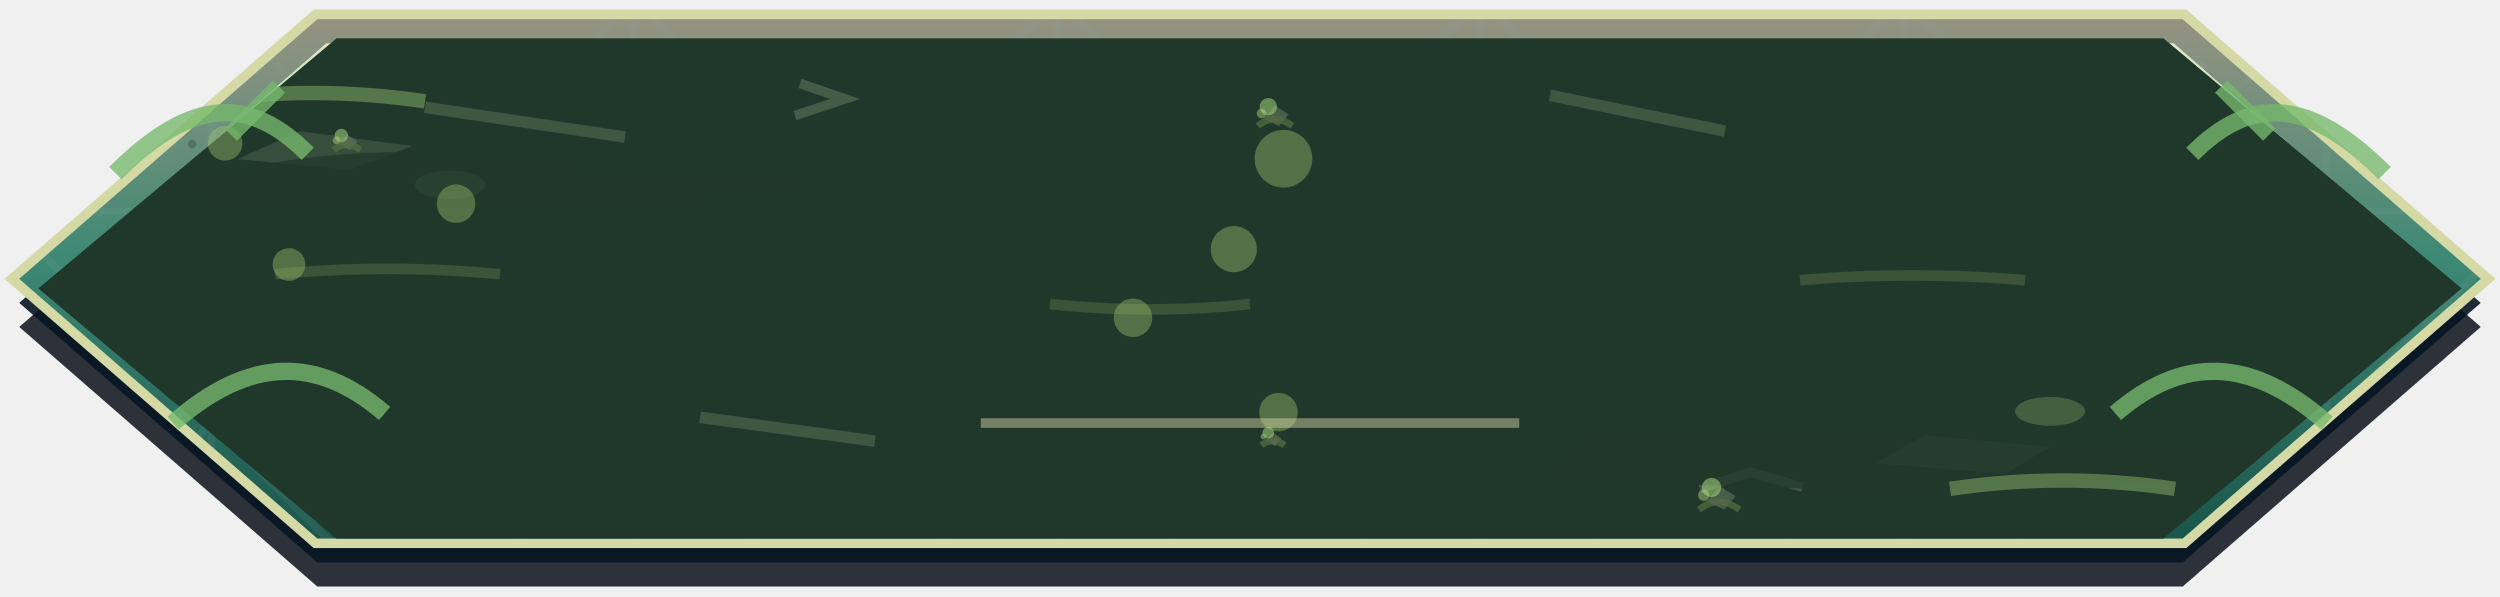
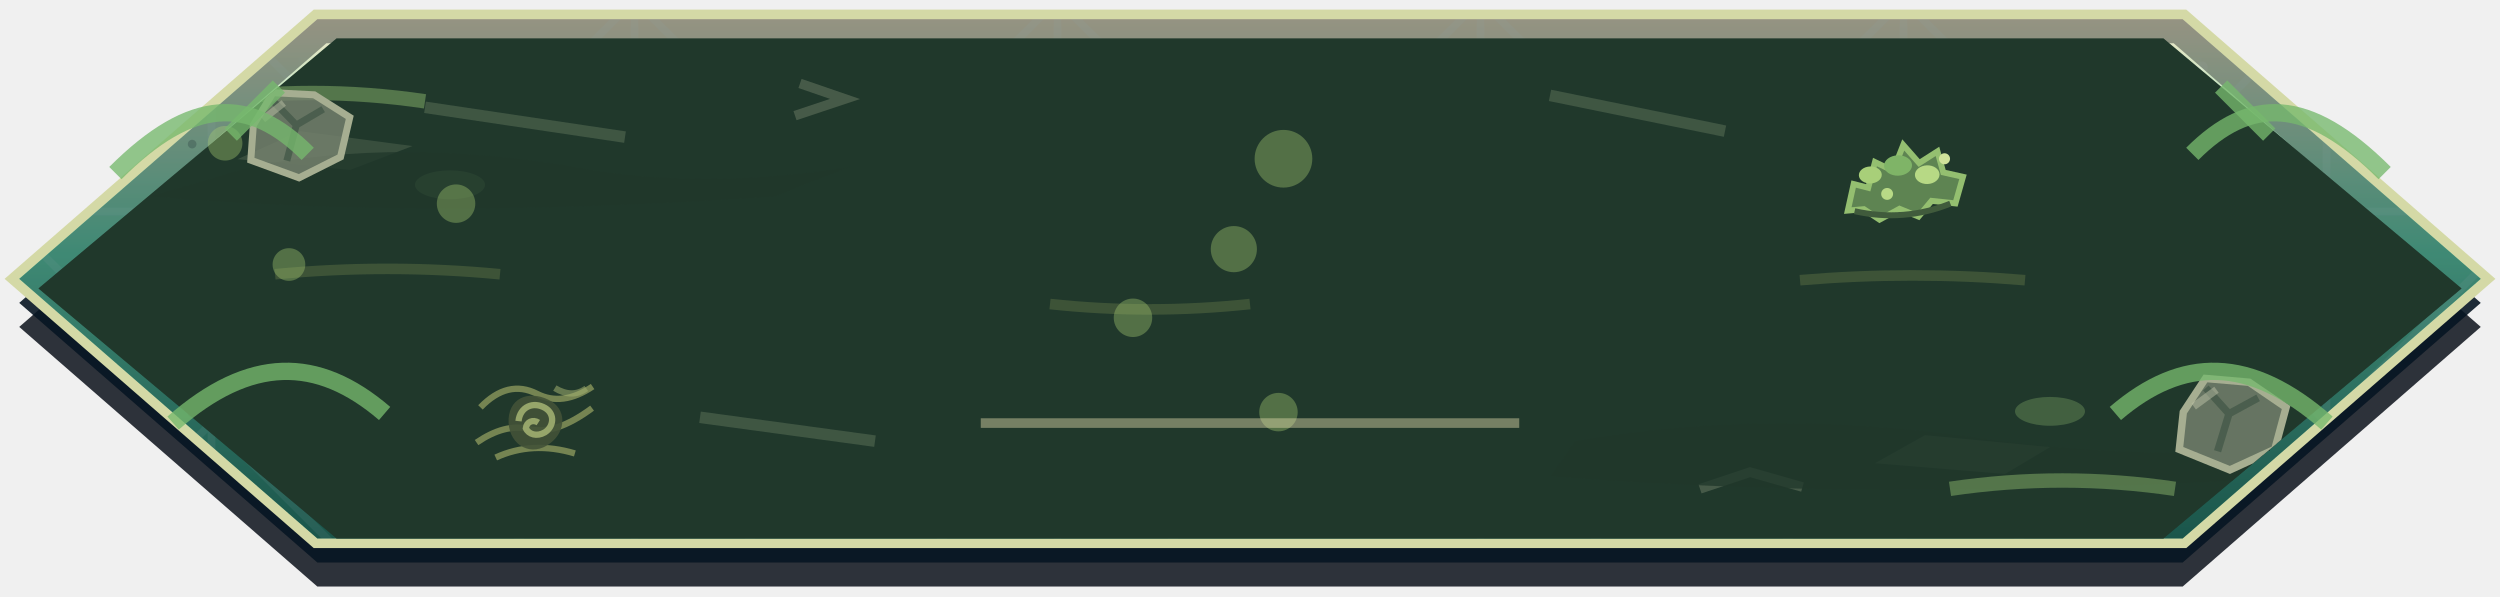
<svg xmlns="http://www.w3.org/2000/svg" width="520" height="124" viewBox="0 0 260 62" role="img" aria-label="M7 primary-hex-button normal" data-style="m11-enchanted-forest@0.1.0" data-geometry-shape="wide-hexagon" data-corner-radius="2" data-end-cap-depth="31">
  <defs>
    <linearGradient id="m11-primary-hex-button-260x62-normal-plate" x1="0" y1="0" x2="0" y2="1">
      <stop offset="0" stop-color="#5C7650" />
      <stop offset=".48" stop-color="#20382B" />
      <stop offset="1" stop-color="#13251E" />
    </linearGradient>
    <linearGradient id="m11-primary-hex-button-260x62-normal-primary" x1="0" y1="0" x2="0" y2="1">
      <stop offset="0" stop-color="#F1E8C8" />
      <stop offset=".45" stop-color="#66D9B2" />
      <stop offset="1" stop-color="#2A856F" />
    </linearGradient>
    <linearGradient id="m11-primary-hex-button-260x62-normal-energy" x1="0" y1="0" x2="1" y2="0">
      <stop offset="0" stop-color="#B8E0A5" stop-opacity="0" />
      <stop offset=".5" stop-color="#B8E0A5" stop-opacity=".86" />
      <stop offset="1" stop-color="#B8E0A5" stop-opacity="0" />
    </linearGradient>
    <pattern id="m11-primary-hex-button-260x62-normal-grain" width="28" height="28" patternUnits="userSpaceOnUse">
      <circle cx="5" cy="7" r=".6" fill="#FFFFFF" fill-opacity=".12" />
      <circle cx="20" cy="15" r=".45" fill="#061321" fill-opacity=".2" />
    </pattern>
    <pattern id="m11-primary-hex-button-260x62-normal-plate-pattern" width="44" height="44" patternUnits="userSpaceOnUse">
      <path d="M0 22H44M22 0V44M0 22L22 0 44 22 22 44Z" fill="none" stroke="#D8FBFF" stroke-opacity=".12" stroke-width=".8" />
    </pattern>
    <mask id="m11-primary-hex-button-260x62-normal-mask">
      <path d="M33 2H227L258 29L227 56H33L2 29Z" fill="white" />
    </mask>
  </defs>
  <g opacity="1">
    <g id="m11-primary-hex-button-260x62-normal-outer-shadow" data-layer="outer-shadow" transform="translate(0 5)">
      <path d="M33 2H227L258 29L227 56H33L2 29Z" fill="#020812" opacity=".82" />
    </g>
    <g id="m11-primary-hex-button-260x62-normal-connected-depth" data-layer="connected-depth" transform="translate(0 2.5)">
      <path d="M33 2H227L258 29L227 56H33L2 29Z" fill="#071522" opacity=".9" />
    </g>
    <g id="m11-primary-hex-button-260x62-normal-outer-frame" data-layer="outer-frame">
      <path d="M33 2H227L258 29L227 56H33L2 29Z" fill="#071421" stroke="#D4D9A6" stroke-width="2" stroke-linejoin="miter" />
    </g>
    <g id="m11-primary-hex-button-260x62-normal-inner-plate-fill" data-layer="inner-plate-fill">
      <path d="M33 2H227L258 29L227 56H33L2 29Z" fill="url(#m11-primary-hex-button-260x62-normal-primary)" />
    </g>
    <g id="m11-primary-hex-button-260x62-normal-surface-grain" data-layer="surface-grain" data-material-source="m8-ice-grain" mask="url(#m11-primary-hex-button-260x62-normal-mask)">
      <rect width="260" height="62" fill="url(#m11-primary-hex-button-260x62-normal-grain)" />
    </g>
    <g id="m11-primary-hex-button-260x62-normal-surface-pattern" data-layer="surface-pattern" data-material-source="m8-crystal-facet-pattern" mask="url(#m11-primary-hex-button-260x62-normal-mask)">
      <rect width="260" height="62" fill="url(#m11-primary-hex-button-260x62-normal-plate-pattern)" />
    </g>
    <g id="m11-primary-hex-button-260x62-normal-side-bevel-shade" data-layer="side-bevel-shade" mask="url(#m11-primary-hex-button-260x62-normal-mask)">
      <path d="M33 2H227L258 29L227 56H33L2 29Z" fill="none" stroke="#020812" stroke-opacity=".38" stroke-width="5" />
    </g>
    <g id="m11-primary-hex-button-260x62-normal-top-bevel-highlight" data-layer="top-bevel-highlight" mask="url(#m11-primary-hex-button-260x62-normal-mask)">
      <path d="M41 8H219" stroke="#FFFFFF" stroke-opacity=".55" stroke-width="3" stroke-linecap="square" />
    </g>
    <g id="m11-primary-hex-button-260x62-normal-cold-edge-accent" data-layer="cold-edge-accent" data-material-source="m8-cold-edge-accent" mask="url(#m11-primary-hex-button-260x62-normal-mask)">
      <rect x="31" y="6" width="198" height="8" fill="url(#m11-primary-hex-button-260x62-normal-energy)" />
    </g>
    <g id="m11-primary-hex-button-260x62-normal-ornament-decal" data-layer="ornament-decal" data-material-source="m7-ornament-marks" mask="url(#m11-primary-hex-button-260x62-normal-mask)">
      <path d="M39 49h16M205 49h16" stroke="#E6FCFF" stroke-opacity=".5" stroke-width="2" />
    </g>
    <g id="m11-primary-hex-button-material-stack" data-layer="forest-material-stack" data-material-families="weathered-stone,dark-wood,moss-lichen">
      <path d="M35 4H225L256 30L225 56H35L4 30Z" fill="#20382B" />
    </g>
    <g id="m11-primary-hex-button-material-detail" data-layer="forest-material-detail" data-material-channels="stone-chips,wood-grain,moss-mask" data-detail-scale="component">
      <path d="M44.2 11.16l20.8 3.1M161.2 9.92l18.2 3.72M72.8 43.4l18.2 2.48" stroke="#6B8063" stroke-width="1.2" stroke-opacity=".72" />
    </g>
    <g id="m11-primary-hex-button-material-face-depth" data-layer="forest-material-face-depth" data-material-source="shared-face-geometry">
      <clipPath id="m11-primary-hex-button-face-clip">
        <path d="M35 4H225L256 30L225 56H35L4 30Z" />
      </clipPath>
      <g clip-path="url(#m11-primary-hex-button-face-clip)">
        <g data-layer="forest-weathered-stone">
          <path d="M31.2 13.64l11.7 1.55 -6.5 2.48 -11.7 -1.116ZM200.2 45.26l13 1.24 -4.68 2.79 -13.52 -1.116Z" fill="#7C8D70" fill-opacity=".45" />
          <path d="M83.2 8.68l4.68 1.612 -5.2 1.736M176.8 50.84l5.2 -1.736 5.46 1.55" fill="none" stroke="#9BA687" stroke-width="1" stroke-opacity=".55" />
        </g>
        <g data-layer="forest-dark-wood-grain">
          <path d="M28.6 28.52q11.7 -1.116 23.4 0M109.2 31.62q10.4 1.116 20.8 0M187.2 29.14q11.7 -0.992 23.4 0" fill="none" stroke="#72854C" stroke-width="1.1" stroke-opacity=".62" />
        </g>
        <g data-layer="forest-moss-growth-mask" fill="#9BCB78" fill-opacity=".48">
          <ellipse cx="46.8" cy="19.22" rx="3.64" ry="1.5" />
          <ellipse cx="213.2" cy="42.78" rx="3.64" ry="1.5" />
        </g>
      </g>
    </g>
    <g id="m11-primary-hex-button-material-restraint" data-layer="forest-material-restraint" data-restraint="edge-anchored-low-opacity">
      <clipPath id="m11-primary-hex-button-restraint-clip">
        <path d="M35 4H225L256 30L225 56H35L4 30Z" />
      </clipPath>
      <g clip-path="url(#m11-primary-hex-button-restraint-clip)">
        <path d="M0 0H260V62H0Z" fill="#20382B" fill-opacity=".42" />
        <g data-layer="forest-moss-edge-anchor" fill="#20382B" fill-opacity=".78">
          <path d="M26 17.36q15.6 -3.1 33.8 0q13 2.48 28.6 -.01l-7.8 3.1q-36.4 2.48 -65 -.02Z" />
          <path d="M163.8 45.88q20.8 -3.72 44.2 -.01q20.8 2.48 36.4 -.03l-5.2 3.72q-41.6 2.79 -78 -.01Z" />
        </g>
        <path d="M20.8 10.54q11.7 -1.736 23.4 0M202.8 50.84q11.7 -1.736 23.4 0" fill="none" stroke="#9BCB78" stroke-width="1.5" stroke-opacity=".42" />
      </g>
    </g>
-     <g id="m11-primary-hex-button-authored-material-clusters" data-layer="forest-authored-material-clusters" data-variation-seed="51731" data-cluster-count="4" data-cluster-scale="component">
+     <g id="m11-primary-hex-button-authored-material-clusters" data-layer="forest-authored-material-clusters" data-material-families="stone,wood,moss" data-variation-seed="51731" data-cluster-count="4" data-cluster-scale="component" data-placement="component-aware">
      <clipPath id="m11-primary-hex-button-cluster-clip">
        <path d="M35 4H225L256 30L225 56H35L4 30Z" />
      </clipPath>
      <g clip-path="url(#m11-primary-hex-button-cluster-clip)">
-         <g data-layer="forest-authored-cluster" data-material-families="stone,wood,moss" transform="translate(133.0 11.9)">
-           <path d="M-1.6 0.4l1.2 -1.3l1.4 0.9l-1.0 1.2Z" fill="#71806A" fill-opacity=".52" />
-           <path d="M-2.2 1.2q1.7 -1.4 3.6 0" fill="none" stroke="#566D42" stroke-width="0.7" stroke-opacity=".72" />
-           <circle cx="-1.1" cy="-0.8" r="0.9" fill="#9BCB78" fill-opacity=".58" />
-           <circle cx="-1.8" cy="-0.1" r="0.5" fill="#B5D887" fill-opacity=".45" />
+         <g data-layer="forest-authored-cluster" data-cluster-kind="stone-chip" transform="translate(31.4 13.9) rotate(-4)">
+           <g data-layer="forest-stone-chip-cluster" data-material-family="stone" transform="scale(1.037)">
+             <path d="M-4.8-1.2l2.2-3.1 4.1.5 3.4 2.5-1.2 3.9-4.3 1.8-4.7-2.1Z" fill="#75816E" fill-opacity=".82" stroke="#A6AE91" stroke-width="0.70" />
+             <path d="M-2.6-3.4l2.1 2.5 2.8-1.4M-.5-.9l-1.2 3.5" fill="none" stroke="#495C4C" stroke-width="0.70" stroke-opacity=".9" />
+             <path d="M-3.8-1.7l2.2-1.5" stroke="#C0C5A9" stroke-width="0.70" stroke-opacity=".48" />
+           </g>
        </g>
-         <g data-layer="forest-authored-cluster" data-material-families="stone,wood,moss" transform="translate(36.4 14.7)">
-           <path d="M-1.2 0.3l0.9 -1.0l1.1 0.7l-0.8 0.9Z" fill="#71806A" fill-opacity=".52" />
-           <path d="M-1.7 0.9q1.3 -1.1 2.8 0" fill="none" stroke="#566D42" stroke-width="0.7" stroke-opacity=".72" />
-           <circle cx="-0.9" cy="-0.6" r="0.7" fill="#9BCB78" fill-opacity=".58" />
-           <circle cx="-1.4" cy="-0.1" r="0.4" fill="#B5D887" fill-opacity=".45" />
+         <g data-layer="forest-authored-cluster" data-cluster-kind="wood-knot" transform="translate(55.6 43.3) rotate(-1)">
+           <g data-layer="forest-wood-knot-cluster" data-material-family="wood" transform="scale(0.936)">
+             <path d="M-6.5 2.8q3.2-2.1 5.8-1.4 2.9.8 7.1-2.2M-6-1.1q3.1-3.1 6.3-1.4 2.8 1.5 6.2-.7M-4.4 4.5q4.1-1.8 8.8-.3" fill="none" stroke="#7F8D57" stroke-width="0.70" stroke-opacity=".9" />
+             <path d="M-2.9.7c-.1-2.7 2.2-3.7 4.5-2.5 2 1 1.9 3.5.1 4.8-2.1 1.6-4.5.2-4.6-2.3Z" fill="#435238" fill-opacity=".9" />
+             <path d="M-1.8.5c.2-1.6 1.7-2.2 3-1.4 1.1.7.9 2.1-.1 2.7-.9.5-1.8.2-2.1-.5.1-.7.8-1 1.4-.6" fill="none" stroke="#A0AE70" stroke-width="0.70" stroke-opacity=".9" />
+             <path d="M2.3-3.1q1.9 1.2 3.5.1" fill="none" stroke="#A0AE70" stroke-width="0.70" stroke-opacity=".55" />
+           </g>
        </g>
-         <g data-layer="forest-authored-cluster" data-material-families="stone,wood,moss" transform="translate(132.6 45.5)">
-           <path d="M-1.0 0.3l0.8 -0.8l0.9 0.6l-0.7 0.8Z" fill="#71806A" fill-opacity=".52" />
-           <path d="M-1.4 0.8q1.1 -0.9 2.4 0" fill="none" stroke="#566D42" stroke-width="0.7" stroke-opacity=".72" />
-           <circle cx="-0.7" cy="-0.5" r="0.6" fill="#9BCB78" fill-opacity=".58" />
-           <circle cx="-1.2" cy="-0.1" r="0.3" fill="#B5D887" fill-opacity=".45" />
+         <g data-layer="forest-authored-cluster" data-cluster-kind="moss-lichen" transform="translate(197.8 18.7) rotate(-2)">
+           <g data-layer="forest-moss-lichen-cluster" data-material-family="moss" transform="scale(0.883)">
+             <path d="M-6.5 3.4l.8-3.1 1.7.5.9-3 2.1 1.1 1.3-3 1.8 2.2 2.2-1.3.6 2.5 2.3.6-1 3.1-2.8-.4-1.6 1.8-2.2-1-2.4 1.2-1.8-1.3Z" fill="#668E58" fill-opacity=".88" stroke="#94BF70" stroke-width="0.70" />
+             <ellipse cx="-3.7" cy="-.7" rx="1.35" ry="1" fill="#A8CF79" />
+             <ellipse cx="-.4" cy="-1.7" rx="1.65" ry="1.2" fill="#7FB467" />
+             <ellipse cx="3" cy="-.5" rx="1.45" ry="1.1" fill="#B7D985" />
+             <circle cx="5.1" cy="-2.3" r=".65" fill="#D0E39A" />
+             <circle cx="-1.8" cy="1.6" r=".7" fill="#B8D986" />
+             <path d="M-5.7 3.5q5.8 1.5 11.3-.5" fill="none" stroke="#405B3C" stroke-width="0.70" />
+           </g>
        </g>
-         <g data-layer="forest-authored-cluster" data-material-families="stone,wood,moss" transform="translate(179.3 51.6)">
-           <path d="M-1.8 0.5l1.4 -1.5l1.6 1.0l-1.2 1.4Z" fill="#71806A" fill-opacity=".52" />
-           <path d="M-2.6 1.4q2.0 -1.6 4.2 0" fill="none" stroke="#566D42" stroke-width="0.7" stroke-opacity=".72" />
-           <circle cx="-1.3" cy="-0.9" r="1.0" fill="#9BCB78" fill-opacity=".58" />
-           <circle cx="-2.1" cy="-0.1" r="0.6" fill="#B5D887" fill-opacity=".45" />
+         <g data-layer="forest-authored-cluster" data-cluster-kind="stone-chip" transform="translate(232.4 44.0) rotate(-2)">
+           <g data-layer="forest-stone-chip-cluster" data-material-family="stone" transform="scale(1.103)">
+             <path d="M-4.8-1.2l2.2-3.1 4.1.5 3.4 2.5-1.2 3.9-4.3 1.8-4.7-2.1Z" fill="#75816E" fill-opacity=".82" stroke="#A6AE91" stroke-width="0.70" />
+             <path d="M-2.6-3.4l2.1 2.5 2.8-1.4M-.5-.9l-1.2 3.5" fill="none" stroke="#495C4C" stroke-width="0.70" stroke-opacity=".9" />
+             <path d="M-3.8-1.7l2.2-1.5" stroke="#C0C5A9" stroke-width="0.70" stroke-opacity=".48" />
+           </g>
        </g>
      </g>
    </g>
    <g id="m11-primary-hex-button-moss-variation" data-layer="forest-variation" data-variation-seed="51731" data-variation-baseline="false" fill="#A6CC72" fill-opacity=".38">
      <circle cx="133.48" cy="16.51" r="3.0" />
      <circle cx="128.32" cy="25.91" r="2.4" />
      <circle cx="23.41" cy="14.90" r="1.8" />
      <circle cx="47.43" cy="21.18" r="2.0" />
      <circle cx="117.83" cy="33.05" r="2.0" />
      <circle cx="132.96" cy="42.86" r="2.0" />
      <circle cx="30.05" cy="27.51" r="1.7" />
    </g>
    <g id="m11-primary-hex-button-leaf-vine-ornament" data-layer="forest-ornament" data-ornament="leaf-vine" data-ornament-count="4" fill="none" stroke="#76B86D" stroke-opacity=".78" stroke-width="1.8">
      <path d="M12 18c8-8 14-8 20-2M248 18c-8-8-14-8-20-2M18 44c8-7 15-7 22-1M242 44c-8-7-15-7-22-1" />
      <path d="M24 14l5-5M236 14l-5-5" />
    </g>
    <g id="m11-primary-hex-button-parchment-typography" data-layer="forest-typography" data-typography-preset="m11-parchment-sage-action" data-semantic-text="required">
      <path d="M102 44h56" stroke="#EDE3B4" stroke-opacity=".42" />
    </g>
    <g id="m11-enchanted-forest-primary-hex-button-content" data-layer="content" data-slot="editable-primary-hex-button-content" data-safe-x="45" data-safe-y="8" data-safe-width="170" data-safe-height="44" />
  </g>
</svg>
